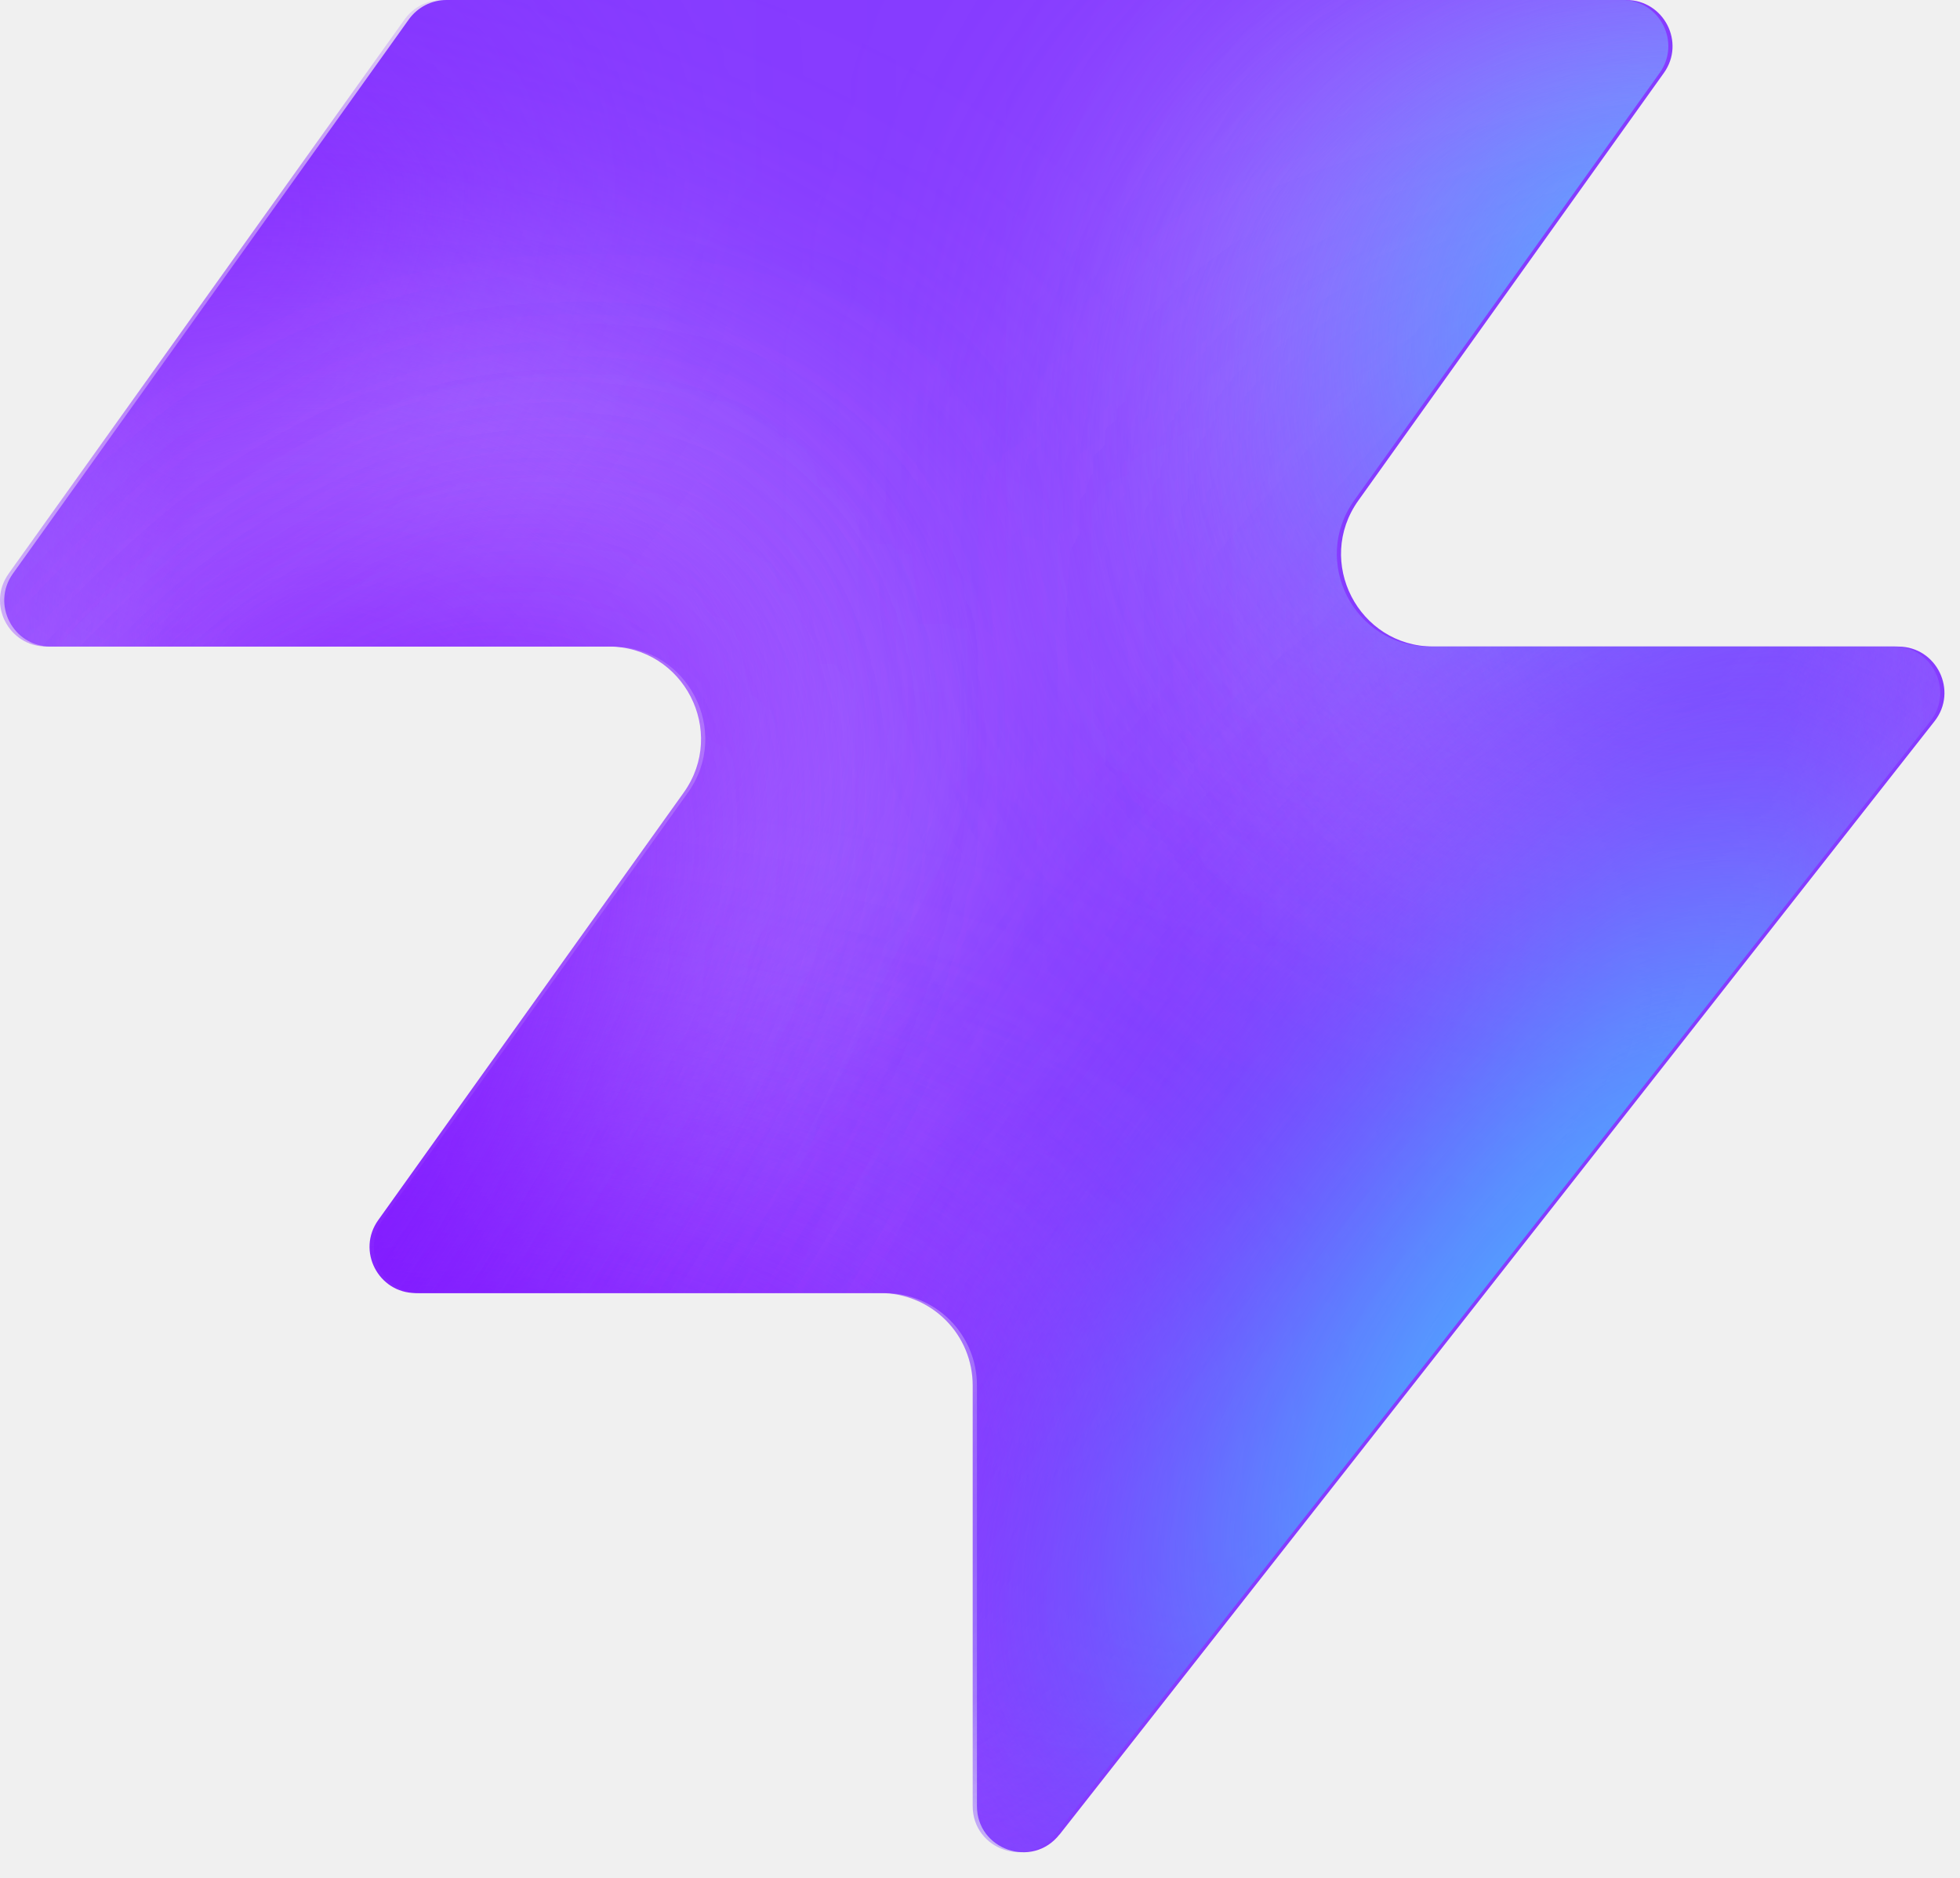
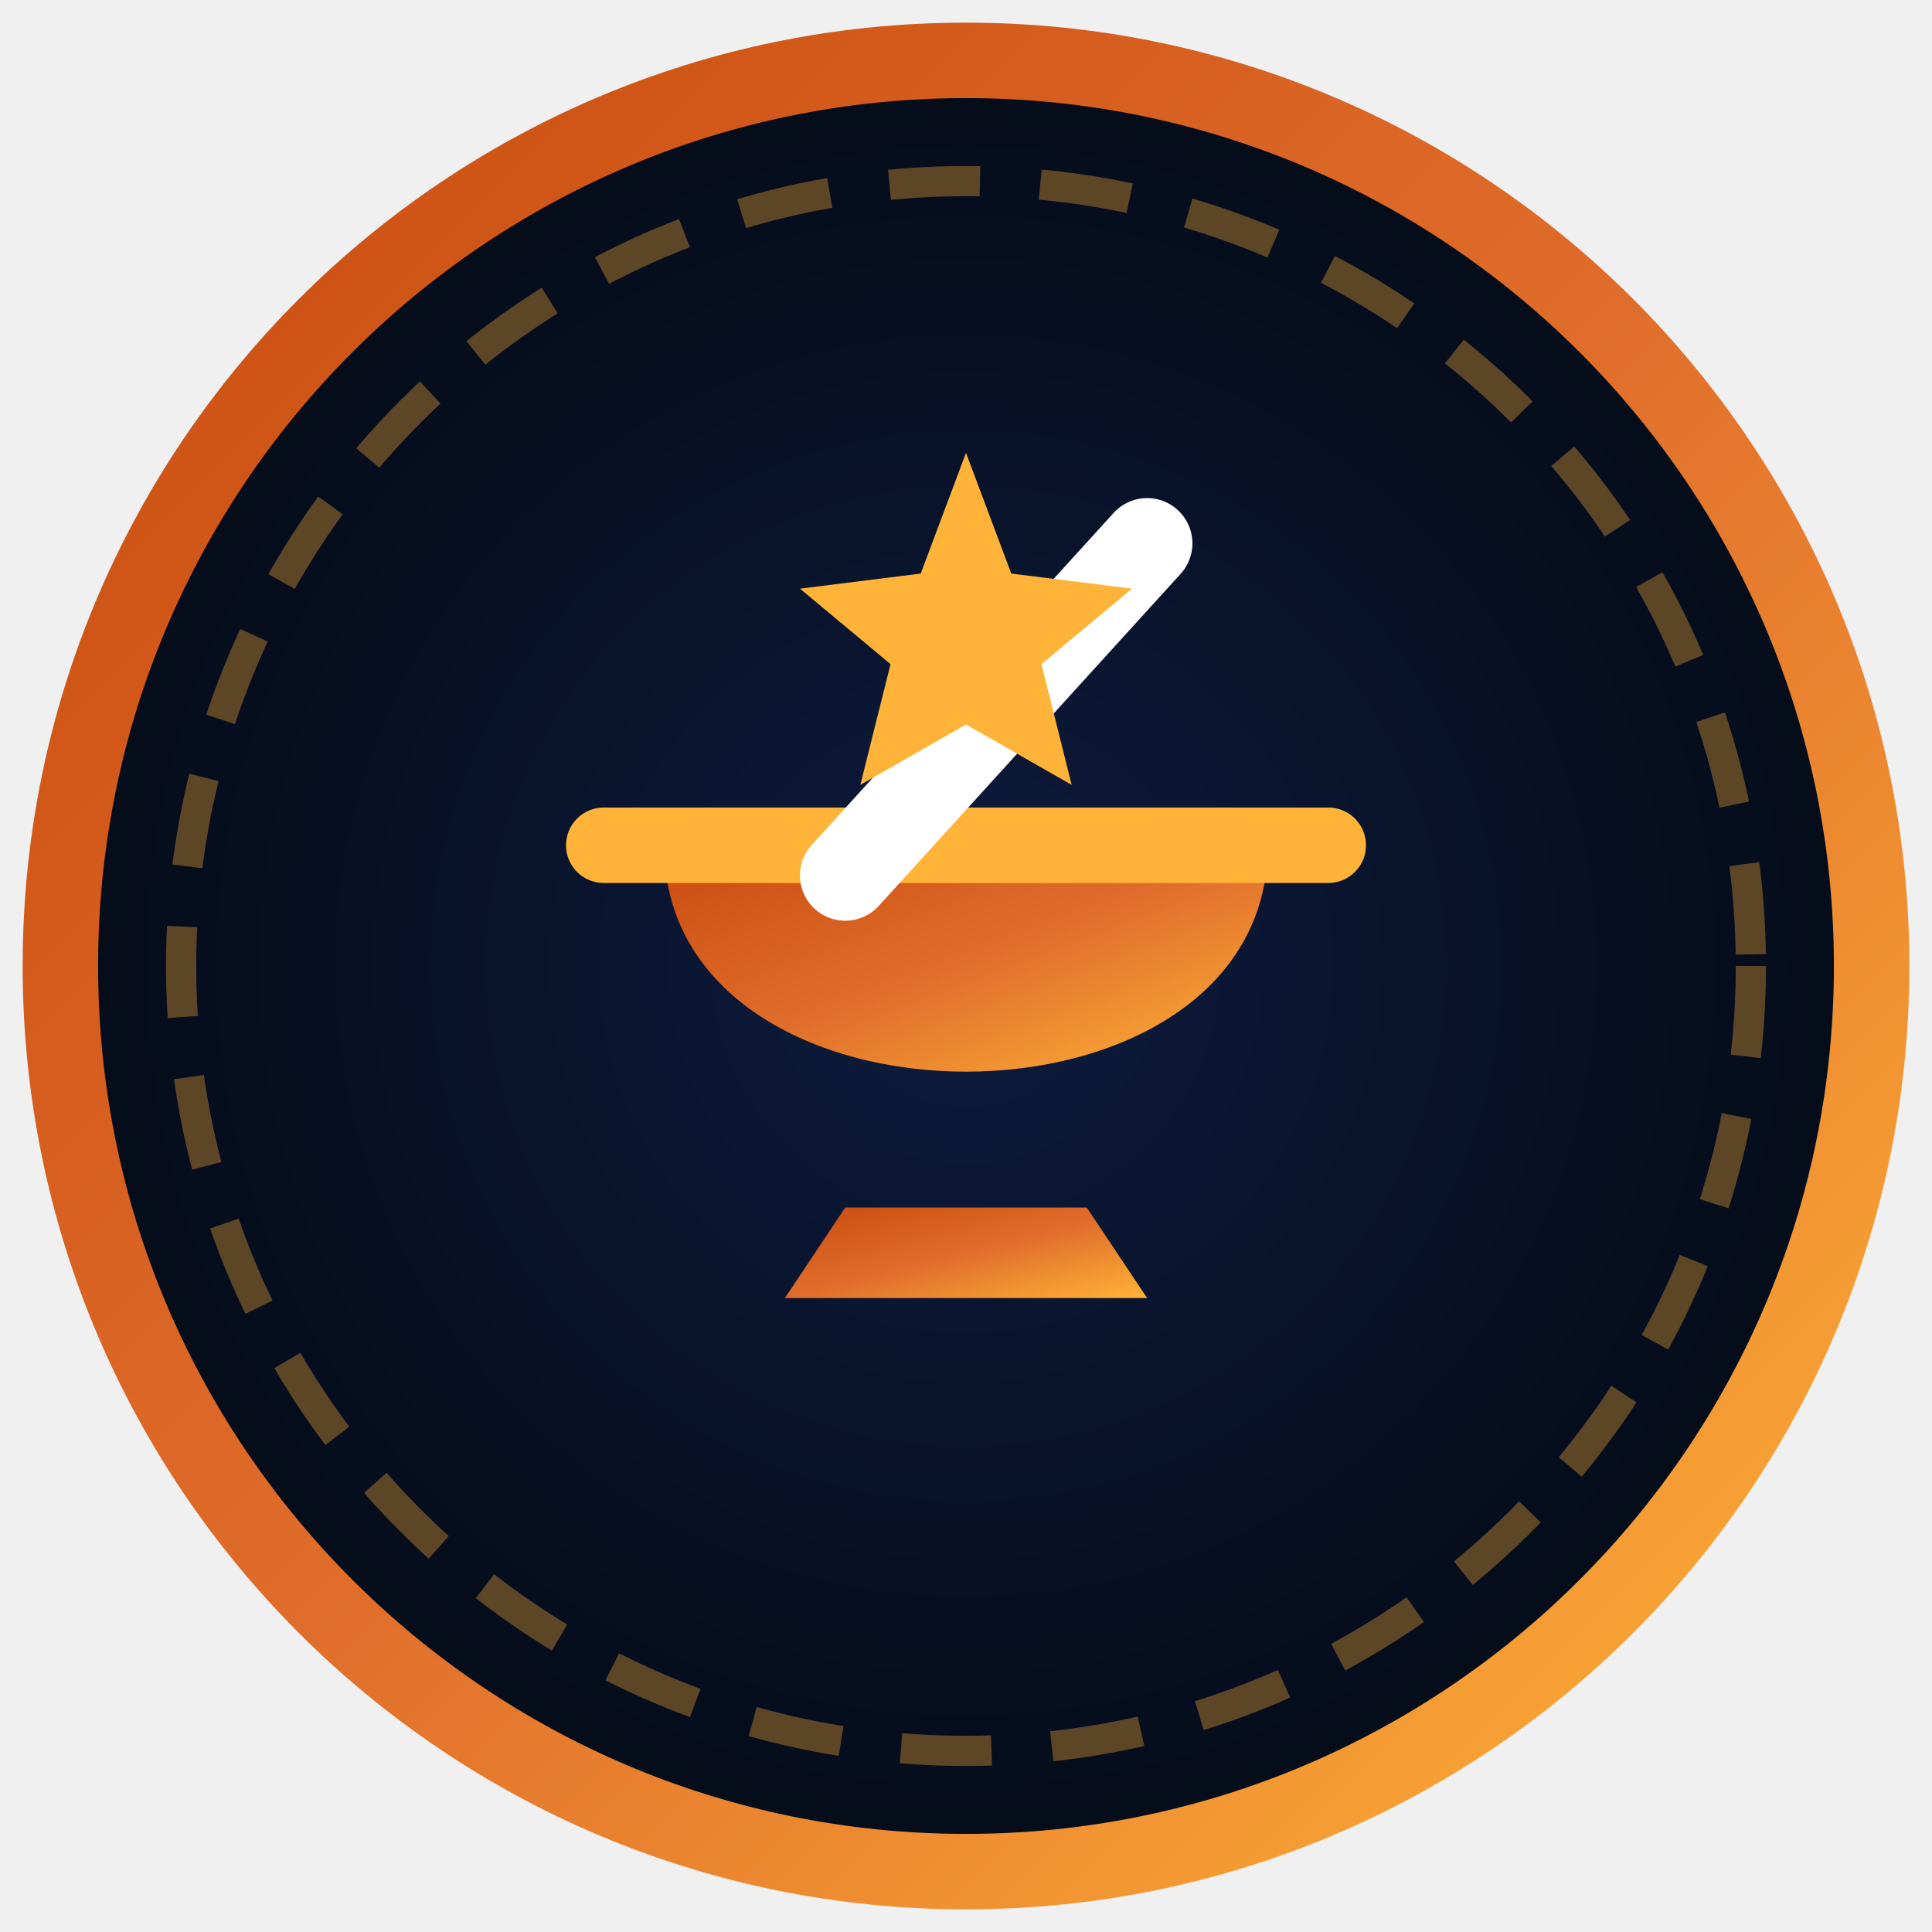
- <svg xmlns="http://www.w3.org/2000/svg" width="48" height="46" fill="none" viewBox="0 0 48 46">
-   <path fill="#863bff" d="M25.946 44.938c-.664.845-2.021.375-2.021-.698V33.937a2.26 2.26 0 0 0-2.262-2.262H10.287c-.92 0-1.456-1.04-.92-1.788l7.48-10.471c1.07-1.497 0-3.578-1.842-3.578H1.237c-.92 0-1.456-1.04-.92-1.788L10.013.474c.214-.297.556-.474.92-.474h28.894c.92 0 1.456 1.04.92 1.788l-7.48 10.471c-1.07 1.498 0 3.579 1.842 3.579h11.377c.943 0 1.473 1.088.89 1.83L25.947 44.94z" style="fill:#863bff;fill:color(display-p3 .525 .23 1);fill-opacity:1" />
-   <mask id="a" width="48" height="46" x="0" y="0" maskUnits="userSpaceOnUse" style="mask-type:alpha">
-     <path fill="#000" d="M25.842 44.938c-.664.844-2.021.375-2.021-.698V33.937a2.26 2.26 0 0 0-2.262-2.262H10.183c-.92 0-1.456-1.04-.92-1.788l7.48-10.471c1.07-1.498 0-3.579-1.842-3.579H1.133c-.92 0-1.456-1.04-.92-1.787L9.91.473c.214-.297.556-.474.92-.474h28.894c.92 0 1.456 1.04.92 1.788l-7.48 10.471c-1.07 1.498 0 3.578 1.842 3.578h11.377c.943 0 1.473 1.088.89 1.832L25.843 44.94z" style="fill:#000;fill-opacity:1" />
-   </mask>
-   <g mask="url(#a)">
-     <g filter="url(#b)">
-       <ellipse cx="5.508" cy="14.704" fill="#ede6ff" rx="5.508" ry="14.704" style="fill:#ede6ff;fill:color(display-p3 .927 .903 1);fill-opacity:1" transform="matrix(.00324 1 1 -.00324 -4.47 31.516)" />
-     </g>
-     <g filter="url(#c)">
-       <ellipse cx="10.399" cy="29.851" fill="#ede6ff" rx="10.399" ry="29.851" style="fill:#ede6ff;fill:color(display-p3 .927 .903 1);fill-opacity:1" transform="matrix(.00324 1 1 -.00324 -39.328 7.883)" />
-     </g>
-     <g filter="url(#d)">
-       <ellipse cx="5.508" cy="30.487" fill="#7e14ff" rx="5.508" ry="30.487" style="fill:#7e14ff;fill:color(display-p3 .492 .077 1);fill-opacity:1" transform="rotate(89.814 -25.913 -14.639)scale(1 -1)" />
-     </g>
-     <g filter="url(#e)">
-       <ellipse cx="5.508" cy="30.599" fill="#7e14ff" rx="5.508" ry="30.599" style="fill:#7e14ff;fill:color(display-p3 .492 .077 1);fill-opacity:1" transform="rotate(89.814 -32.644 -3.334)scale(1 -1)" />
-     </g>
-     <g filter="url(#f)">
-       <ellipse cx="5.508" cy="30.599" fill="#7e14ff" rx="5.508" ry="30.599" style="fill:#7e14ff;fill:color(display-p3 .492 .077 1);fill-opacity:1" transform="matrix(.00324 1 1 -.00324 -34.34 30.47)" />
-     </g>
-     <g filter="url(#g)">
-       <ellipse cx="14.072" cy="22.078" fill="#ede6ff" rx="14.072" ry="22.078" style="fill:#ede6ff;fill:color(display-p3 .927 .903 1);fill-opacity:1" transform="rotate(93.35 24.506 48.493)scale(-1 1)" />
-     </g>
-     <g filter="url(#h)">
-       <ellipse cx="3.47" cy="21.501" fill="#7e14ff" rx="3.47" ry="21.501" style="fill:#7e14ff;fill:color(display-p3 .492 .077 1);fill-opacity:1" transform="rotate(89.009 28.708 47.59)scale(-1 1)" />
-     </g>
-     <g filter="url(#i)">
-       <ellipse cx="3.47" cy="21.501" fill="#7e14ff" rx="3.47" ry="21.501" style="fill:#7e14ff;fill:color(display-p3 .492 .077 1);fill-opacity:1" transform="rotate(89.009 28.708 47.59)scale(-1 1)" />
-     </g>
-     <g filter="url(#j)">
-       <ellipse cx=".387" cy="8.972" fill="#7e14ff" rx="4.407" ry="29.108" style="fill:#7e14ff;fill:color(display-p3 .492 .077 1);fill-opacity:1" transform="rotate(39.51 .387 8.972)" />
-     </g>
-     <g filter="url(#k)">
-       <ellipse cx="47.523" cy="-6.092" fill="#7e14ff" rx="4.407" ry="29.108" style="fill:#7e14ff;fill:color(display-p3 .492 .077 1);fill-opacity:1" transform="rotate(37.892 47.523 -6.092)" />
-     </g>
-     <g filter="url(#l)">
-       <ellipse cx="41.412" cy="6.333" fill="#47bfff" rx="5.971" ry="9.665" style="fill:#47bfff;fill:color(display-p3 .28 .748 1);fill-opacity:1" transform="rotate(37.892 41.412 6.333)" />
-     </g>
-     <g filter="url(#m)">
-       <ellipse cx="-1.879" cy="38.332" fill="#7e14ff" rx="4.407" ry="29.108" style="fill:#7e14ff;fill:color(display-p3 .492 .077 1);fill-opacity:1" transform="rotate(37.892 -1.88 38.332)" />
-     </g>
-     <g filter="url(#n)">
-       <ellipse cx="-1.879" cy="38.332" fill="#7e14ff" rx="4.407" ry="29.108" style="fill:#7e14ff;fill:color(display-p3 .492 .077 1);fill-opacity:1" transform="rotate(37.892 -1.88 38.332)" />
-     </g>
-     <g filter="url(#o)">
-       <ellipse cx="35.651" cy="29.907" fill="#7e14ff" rx="4.407" ry="29.108" style="fill:#7e14ff;fill:color(display-p3 .492 .077 1);fill-opacity:1" transform="rotate(37.892 35.651 29.907)" />
-     </g>
-     <g filter="url(#p)">
-       <ellipse cx="38.418" cy="32.4" fill="#47bfff" rx="5.971" ry="15.297" style="fill:#47bfff;fill:color(display-p3 .28 .748 1);fill-opacity:1" transform="rotate(37.892 38.418 32.4)" />
-     </g>
-   </g>
+ <svg xmlns="http://www.w3.org/2000/svg" viewBox="0 0 64 64" width="64" height="64">
  <defs>
-     <filter id="b" width="60.045" height="41.654" x="-19.77" y="16.149" color-interpolation-filters="sRGB" filterUnits="userSpaceOnUse">
-       <feFlood flood-opacity="0" result="BackgroundImageFix" />
-       <feBlend in="SourceGraphic" in2="BackgroundImageFix" result="shape" />
-       <feGaussianBlur result="effect1_foregroundBlur_2002_17158" stdDeviation="7.659" />
-     </filter>
-     <filter id="c" width="90.34" height="51.437" x="-54.613" y="-7.533" color-interpolation-filters="sRGB" filterUnits="userSpaceOnUse">
-       <feFlood flood-opacity="0" result="BackgroundImageFix" />
-       <feBlend in="SourceGraphic" in2="BackgroundImageFix" result="shape" />
-       <feGaussianBlur result="effect1_foregroundBlur_2002_17158" stdDeviation="7.659" />
-     </filter>
-     <filter id="d" width="79.355" height="29.4" x="-49.64" y="2.03" color-interpolation-filters="sRGB" filterUnits="userSpaceOnUse">
-       <feFlood flood-opacity="0" result="BackgroundImageFix" />
-       <feBlend in="SourceGraphic" in2="BackgroundImageFix" result="shape" />
-       <feGaussianBlur result="effect1_foregroundBlur_2002_17158" stdDeviation="4.596" />
-     </filter>
-     <filter id="e" width="79.579" height="29.4" x="-45.045" y="20.029" color-interpolation-filters="sRGB" filterUnits="userSpaceOnUse">
-       <feFlood flood-opacity="0" result="BackgroundImageFix" />
-       <feBlend in="SourceGraphic" in2="BackgroundImageFix" result="shape" />
-       <feGaussianBlur result="effect1_foregroundBlur_2002_17158" stdDeviation="4.596" />
-     </filter>
-     <filter id="f" width="79.579" height="29.4" x="-43.513" y="21.178" color-interpolation-filters="sRGB" filterUnits="userSpaceOnUse">
-       <feFlood flood-opacity="0" result="BackgroundImageFix" />
-       <feBlend in="SourceGraphic" in2="BackgroundImageFix" result="shape" />
-       <feGaussianBlur result="effect1_foregroundBlur_2002_17158" stdDeviation="4.596" />
-     </filter>
-     <filter id="g" width="74.749" height="58.852" x="15.756" y="-17.901" color-interpolation-filters="sRGB" filterUnits="userSpaceOnUse">
-       <feFlood flood-opacity="0" result="BackgroundImageFix" />
-       <feBlend in="SourceGraphic" in2="BackgroundImageFix" result="shape" />
-       <feGaussianBlur result="effect1_foregroundBlur_2002_17158" stdDeviation="7.659" />
-     </filter>
-     <filter id="h" width="61.377" height="25.362" x="23.548" y="2.284" color-interpolation-filters="sRGB" filterUnits="userSpaceOnUse">
-       <feFlood flood-opacity="0" result="BackgroundImageFix" />
-       <feBlend in="SourceGraphic" in2="BackgroundImageFix" result="shape" />
-       <feGaussianBlur result="effect1_foregroundBlur_2002_17158" stdDeviation="4.596" />
-     </filter>
-     <filter id="i" width="61.377" height="25.362" x="23.548" y="2.284" color-interpolation-filters="sRGB" filterUnits="userSpaceOnUse">
-       <feFlood flood-opacity="0" result="BackgroundImageFix" />
-       <feBlend in="SourceGraphic" in2="BackgroundImageFix" result="shape" />
-       <feGaussianBlur result="effect1_foregroundBlur_2002_17158" stdDeviation="4.596" />
-     </filter>
-     <filter id="j" width="56.045" height="63.649" x="-27.636" y="-22.853" color-interpolation-filters="sRGB" filterUnits="userSpaceOnUse">
-       <feFlood flood-opacity="0" result="BackgroundImageFix" />
-       <feBlend in="SourceGraphic" in2="BackgroundImageFix" result="shape" />
-       <feGaussianBlur result="effect1_foregroundBlur_2002_17158" stdDeviation="4.596" />
-     </filter>
-     <filter id="k" width="54.814" height="64.646" x="20.116" y="-38.415" color-interpolation-filters="sRGB" filterUnits="userSpaceOnUse">
-       <feFlood flood-opacity="0" result="BackgroundImageFix" />
-       <feBlend in="SourceGraphic" in2="BackgroundImageFix" result="shape" />
-       <feGaussianBlur result="effect1_foregroundBlur_2002_17158" stdDeviation="4.596" />
-     </filter>
-     <filter id="l" width="33.541" height="35.313" x="24.641" y="-11.323" color-interpolation-filters="sRGB" filterUnits="userSpaceOnUse">
-       <feFlood flood-opacity="0" result="BackgroundImageFix" />
-       <feBlend in="SourceGraphic" in2="BackgroundImageFix" result="shape" />
-       <feGaussianBlur result="effect1_foregroundBlur_2002_17158" stdDeviation="4.596" />
-     </filter>
-     <filter id="m" width="54.814" height="64.646" x="-29.286" y="6.009" color-interpolation-filters="sRGB" filterUnits="userSpaceOnUse">
-       <feFlood flood-opacity="0" result="BackgroundImageFix" />
-       <feBlend in="SourceGraphic" in2="BackgroundImageFix" result="shape" />
-       <feGaussianBlur result="effect1_foregroundBlur_2002_17158" stdDeviation="4.596" />
-     </filter>
-     <filter id="n" width="54.814" height="64.646" x="-29.286" y="6.009" color-interpolation-filters="sRGB" filterUnits="userSpaceOnUse">
-       <feFlood flood-opacity="0" result="BackgroundImageFix" />
-       <feBlend in="SourceGraphic" in2="BackgroundImageFix" result="shape" />
-       <feGaussianBlur result="effect1_foregroundBlur_2002_17158" stdDeviation="4.596" />
-     </filter>
-     <filter id="o" width="54.814" height="64.646" x="8.244" y="-2.416" color-interpolation-filters="sRGB" filterUnits="userSpaceOnUse">
-       <feFlood flood-opacity="0" result="BackgroundImageFix" />
-       <feBlend in="SourceGraphic" in2="BackgroundImageFix" result="shape" />
-       <feGaussianBlur result="effect1_foregroundBlur_2002_17158" stdDeviation="4.596" />
-     </filter>
-     <filter id="p" width="39.409" height="43.623" x="18.713" y="10.588" color-interpolation-filters="sRGB" filterUnits="userSpaceOnUse">
-       <feFlood flood-opacity="0" result="BackgroundImageFix" />
-       <feBlend in="SourceGraphic" in2="BackgroundImageFix" result="shape" />
-       <feGaussianBlur result="effect1_foregroundBlur_2002_17158" stdDeviation="4.596" />
-     </filter>
+     <linearGradient id="tgpcop-grad" x1="0%" y1="0%" x2="100%" y2="100%">
+       <stop offset="0%" stop-color="#C84B0E" />
+       <stop offset="50%" stop-color="#E06D2B" />
+       <stop offset="100%" stop-color="#FFB338" />
+     </linearGradient>
+     <radialGradient id="tgpcop-glow" cx="50%" cy="50%" r="50%">
+       <stop offset="0%" stop-color="#0D1B3E" />
+       <stop offset="100%" stop-color="#050B18" />
+     </radialGradient>
  </defs>
+   <circle cx="32" cy="32" r="30" fill="url(#tgpcop-glow)" stroke="url(#tgpcop-grad)" stroke-width="2.5" />
+   <circle cx="32" cy="32" r="26" fill="none" stroke="rgba(255,179,56,0.35)" stroke-width="1" stroke-dasharray="3 2" />
+   <path d="M22 28 C22 38, 42 38, 42 28 Z" fill="url(#tgpcop-grad)" />
+   <path d="M20 28 L44 28" stroke="#FFB338" stroke-width="2.5" stroke-linecap="round" />
+   <path d="M28 40 L36 40 L38 43 L26 43 Z" fill="url(#tgpcop-grad)" />
+   <path d="M38 18 L28 29" stroke="#FFFFFF" stroke-width="3" stroke-linecap="round" />
+   <polygon points="32,15 33.5,19 37.5,19.5 34.5,22 35.5,26 32,24 28.5,26 29.5,22 26.5,19.5 30.5,19" fill="#FFB338" />
</svg>
